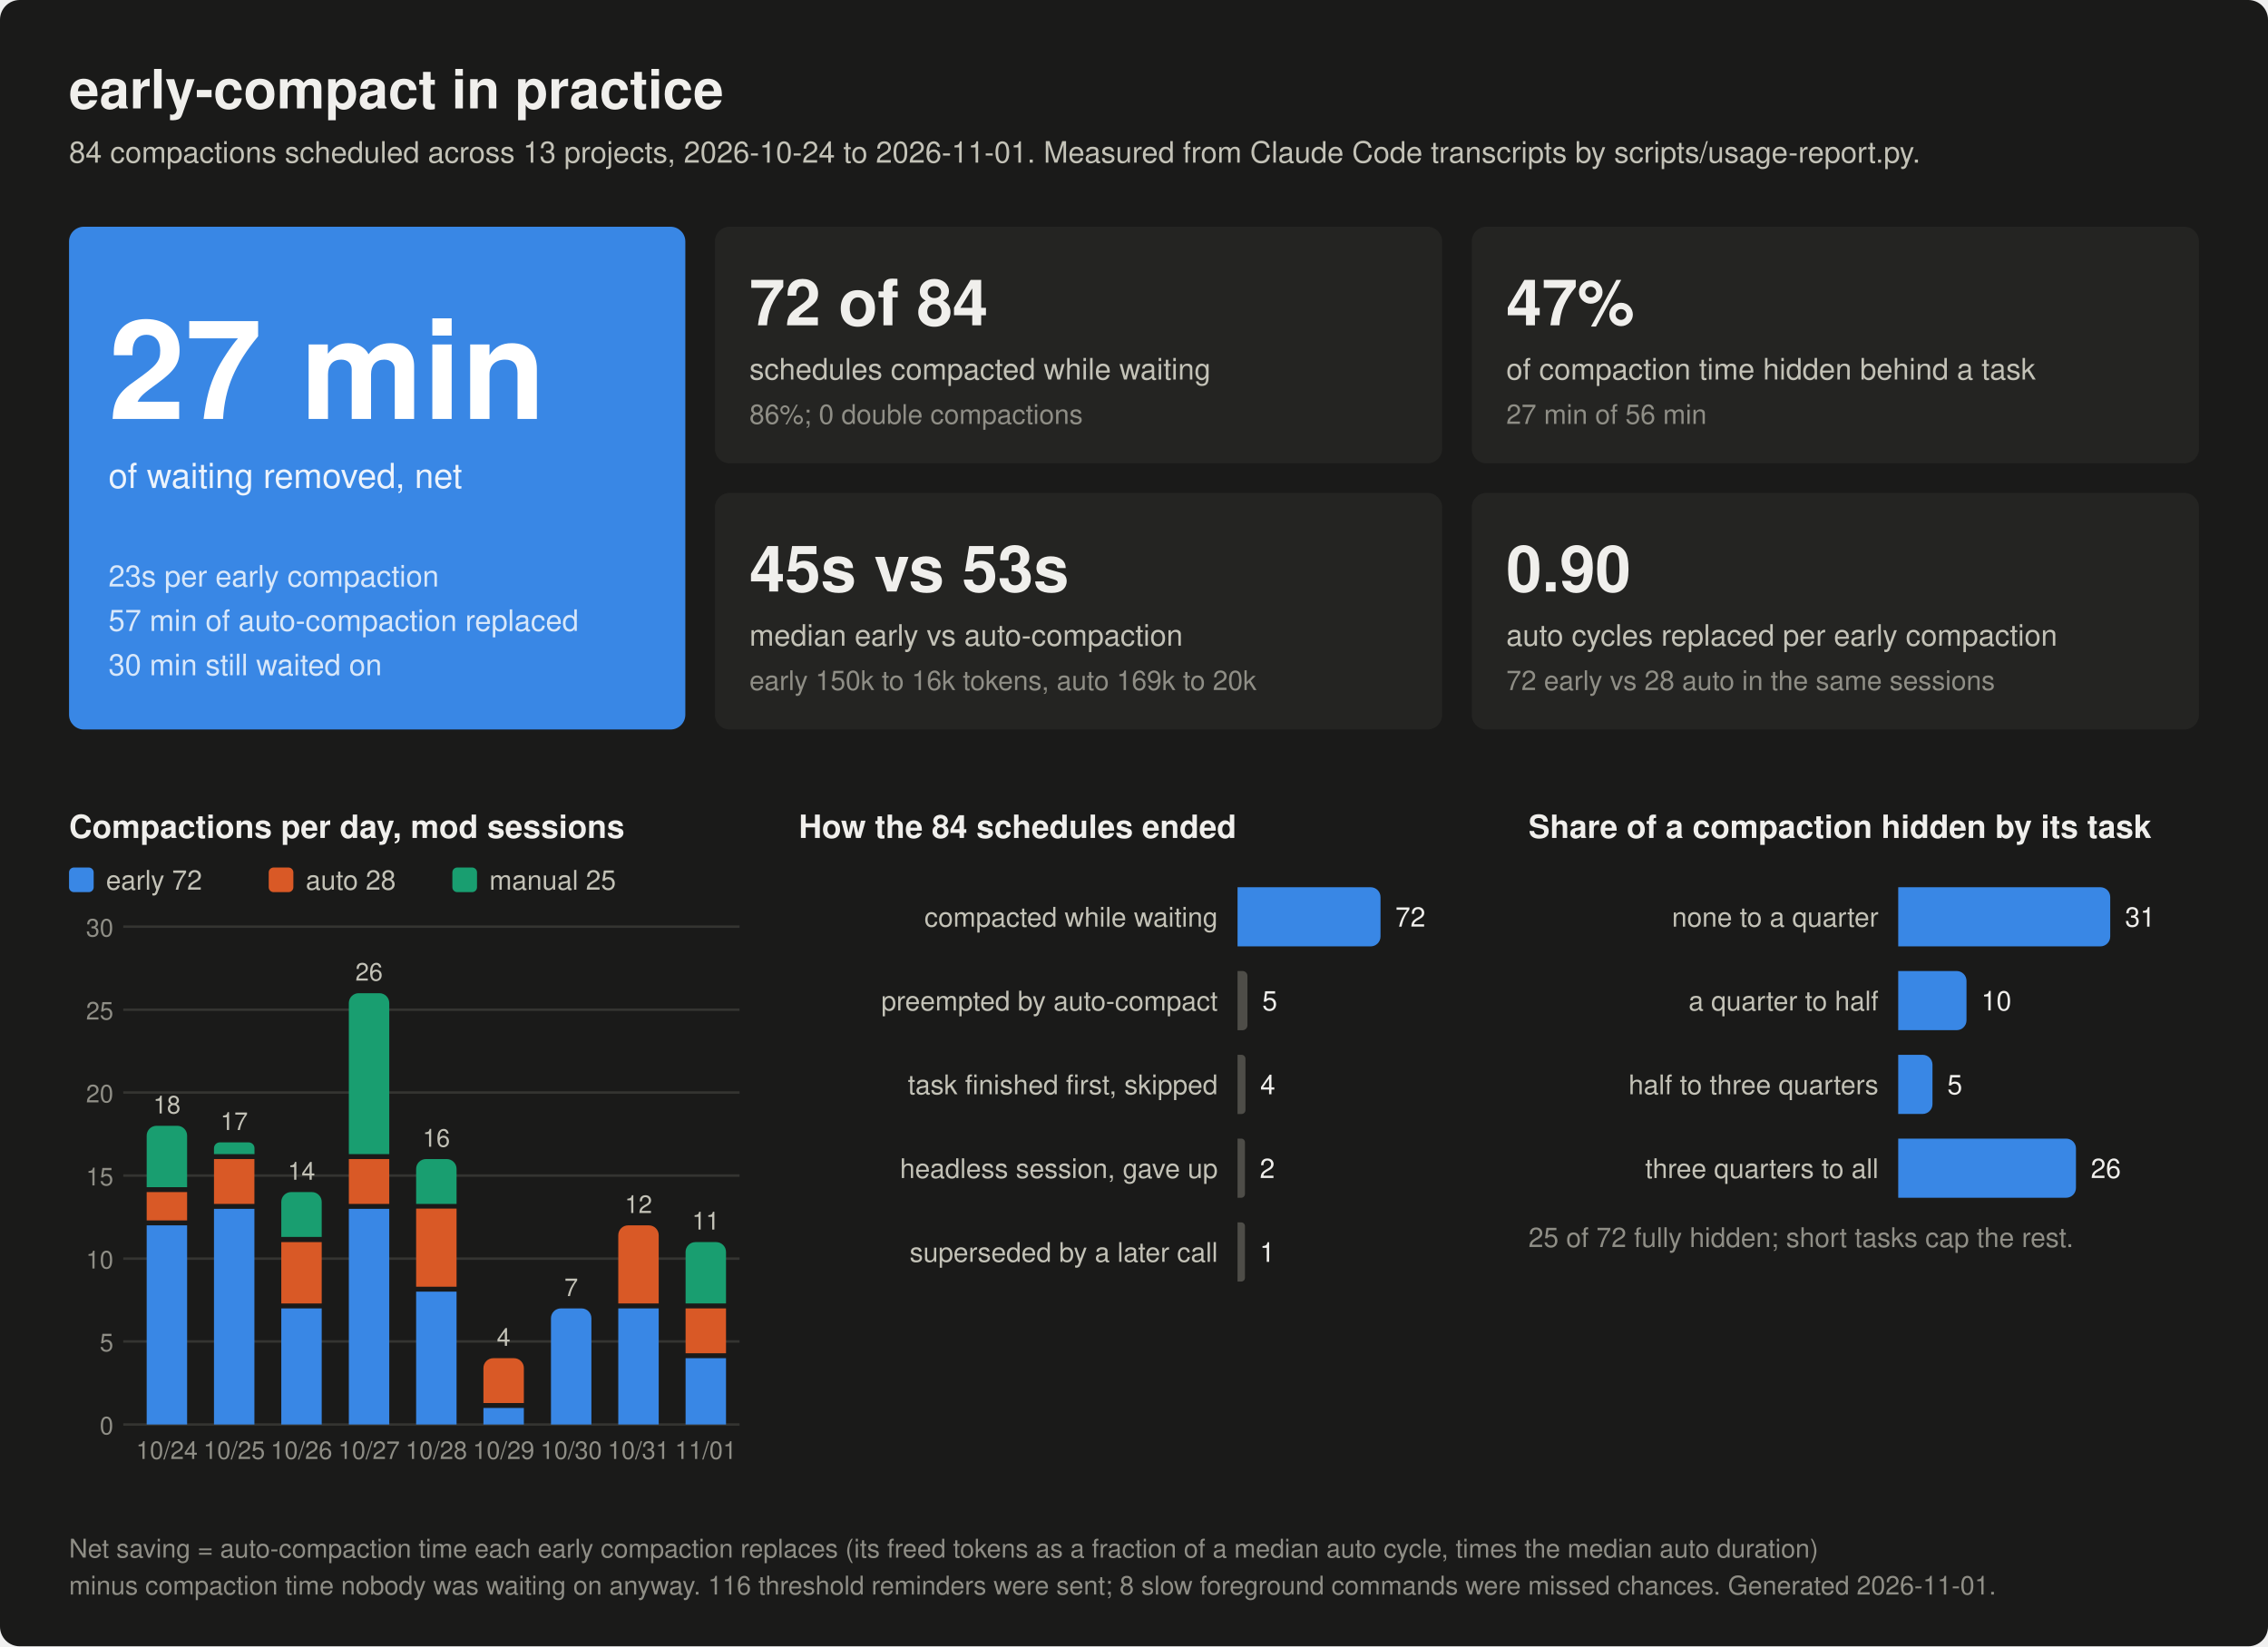
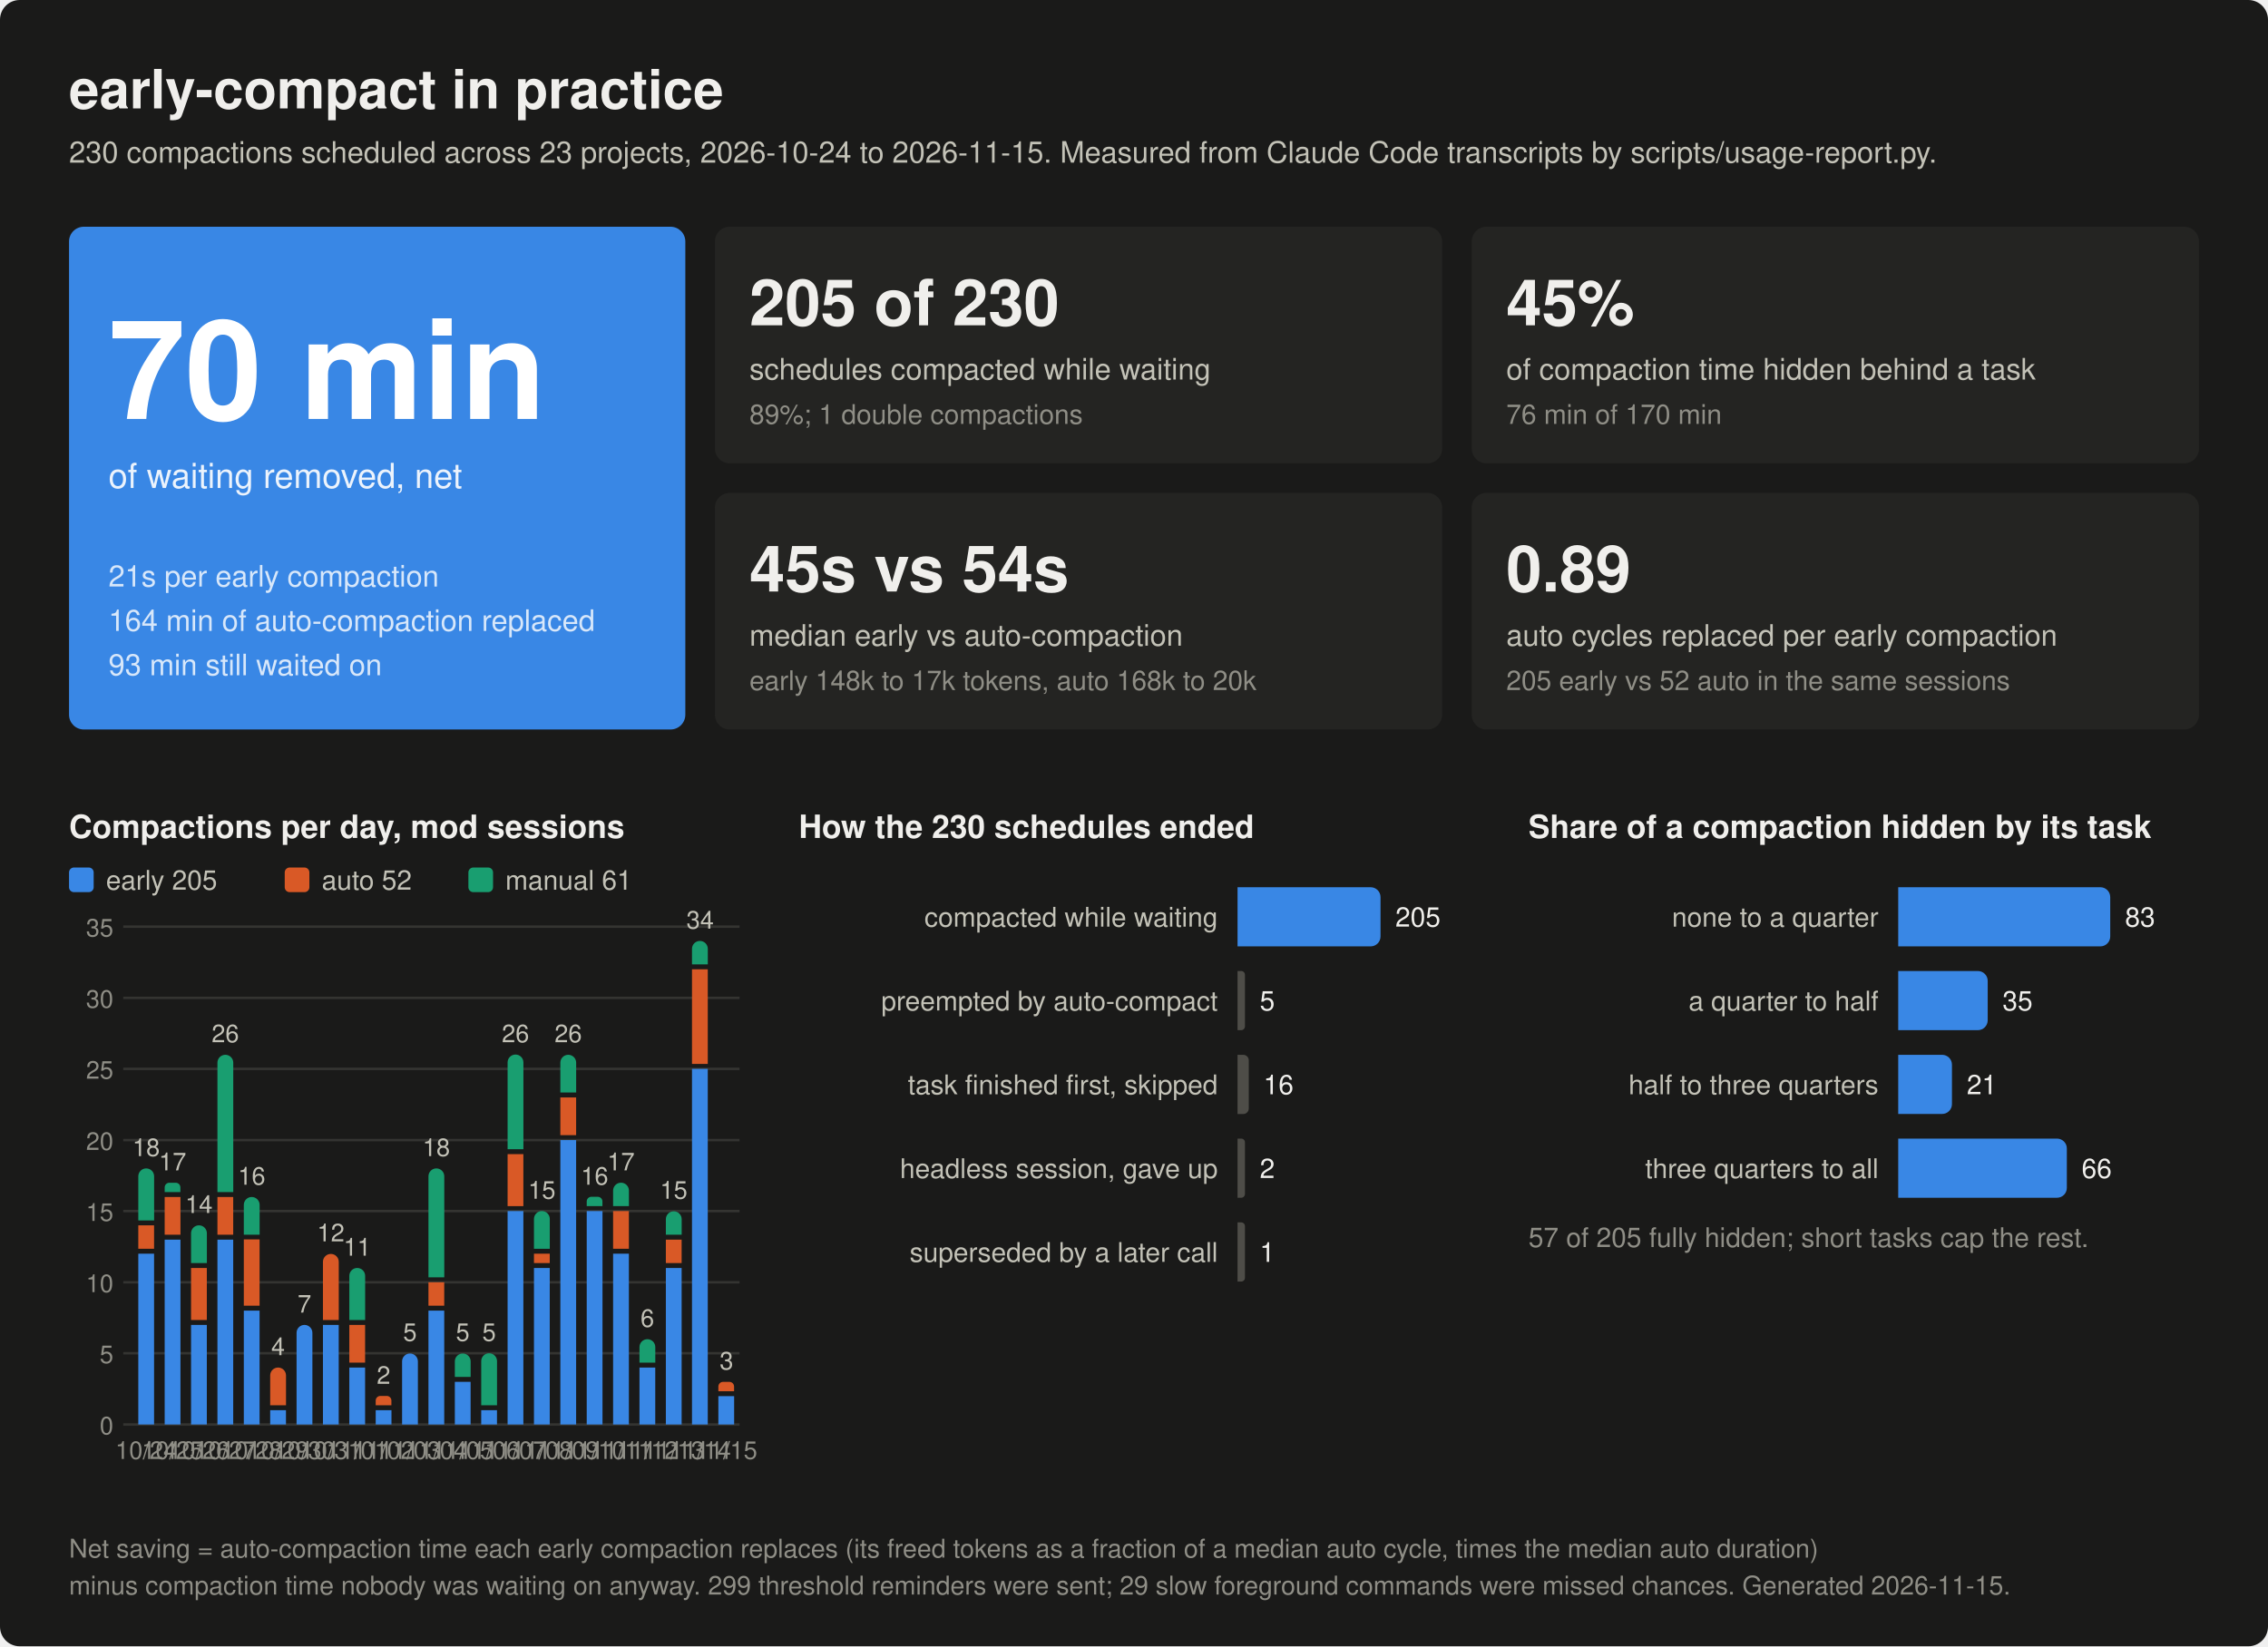
<svg xmlns="http://www.w3.org/2000/svg" width="920" height="668" viewBox="0 0 920 668" font-family="-apple-system, BlinkMacSystemFont, &quot;Segoe UI&quot;, Helvetica, Arial, sans-serif" role="img" aria-label="early-compact usage summary">
  <rect width="920" height="668" fill="#1a1a19" rx="8" />
  <text x="28.0" y="44.0" text-anchor="start" style="font-size:22px;font-weight:600;fill:#f0efec">early-compact in practice</text>
-   <text x="28.0" y="66.0" text-anchor="start" style="font-size:12px;font-weight:400;fill:#c3c2b7">84 compactions scheduled across 13 projects, 2026-10-24 to 2026-11-01. Measured from Claude Code transcripts by scripts/usage-report.py.</text>
+   <text x="28.0" y="66.0" text-anchor="start" style="font-size:12px;font-weight:400;fill:#c3c2b7">230 compactions scheduled across 23 projects, 2026-10-24 to 2026-11-15. Measured from Claude Code transcripts by scripts/usage-report.py.</text>
  <rect x="28.0" y="92.0" width="250.0" height="204.0" rx="6" fill="#3987e5" />
-   <text x="44.0" y="170.0" text-anchor="start" style="font-size:56px;font-weight:700;fill:#ffffff;font-variant-numeric:tabular-nums">27 min</text>
+   <text x="44.0" y="170.0" text-anchor="start" style="font-size:56px;font-weight:700;fill:#ffffff;font-variant-numeric:tabular-nums">70 min</text>
  <text x="44.0" y="198.0" text-anchor="start" style="font-size:14px;font-weight:400;fill:#ffffff;opacity:0.9">of waiting removed, net</text>
-   <text x="44.0" y="238.0" text-anchor="start" style="font-size:12px;font-weight:400;fill:#ffffff;opacity:0.8">23s per early compaction</text>
-   <text x="44.0" y="256.0" text-anchor="start" style="font-size:12px;font-weight:400;fill:#ffffff;opacity:0.8">57 min of auto-compaction replaced</text>
-   <text x="44.0" y="274.0" text-anchor="start" style="font-size:12px;font-weight:400;fill:#ffffff;opacity:0.8">30 min still waited on</text>
+   <text x="44.0" y="238.0" text-anchor="start" style="font-size:12px;font-weight:400;fill:#ffffff;opacity:0.8">21s per early compaction</text>
+   <text x="44.0" y="256.0" text-anchor="start" style="font-size:12px;font-weight:400;fill:#ffffff;opacity:0.8">164 min of auto-compaction replaced</text>
+   <text x="44.0" y="274.0" text-anchor="start" style="font-size:12px;font-weight:400;fill:#ffffff;opacity:0.8">93 min still waited on</text>
  <rect x="290.0" y="92.0" width="295.0" height="96.0" rx="6" fill="#242422" />
-   <text x="304.0" y="132.0" text-anchor="start" style="font-size:26px;font-weight:600;fill:#f0efec;font-variant-numeric:tabular-nums">72 of 84</text>
+   <text x="304.0" y="132.0" text-anchor="start" style="font-size:26px;font-weight:600;fill:#f0efec;font-variant-numeric:tabular-nums">205 of 230</text>
  <text x="304.0" y="154.0" text-anchor="start" style="font-size:12px;font-weight:400;fill:#c3c2b7">schedules compacted while waiting</text>
-   <text x="304.0" y="172.0" text-anchor="start" style="font-size:11px;font-weight:400;fill:#8f8e86">86%; 0 double compactions</text>
+   <text x="304.0" y="172.0" text-anchor="start" style="font-size:11px;font-weight:400;fill:#8f8e86">89%; 1 double compactions</text>
  <rect x="597.0" y="92.0" width="295.0" height="96.0" rx="6" fill="#242422" />
-   <text x="611.0" y="132.0" text-anchor="start" style="font-size:26px;font-weight:600;fill:#f0efec;font-variant-numeric:tabular-nums">47%</text>
+   <text x="611.0" y="132.0" text-anchor="start" style="font-size:26px;font-weight:600;fill:#f0efec;font-variant-numeric:tabular-nums">45%</text>
  <text x="611.0" y="154.0" text-anchor="start" style="font-size:12px;font-weight:400;fill:#c3c2b7">of compaction time hidden behind a task</text>
-   <text x="611.0" y="172.0" text-anchor="start" style="font-size:11px;font-weight:400;fill:#8f8e86">27 min of 56 min</text>
+   <text x="611.0" y="172.0" text-anchor="start" style="font-size:11px;font-weight:400;fill:#8f8e86">76 min of 170 min</text>
  <rect x="290.0" y="200.0" width="295.0" height="96.0" rx="6" fill="#242422" />
-   <text x="304.0" y="240.0" text-anchor="start" style="font-size:26px;font-weight:600;fill:#f0efec;font-variant-numeric:tabular-nums">45s vs 53s</text>
+   <text x="304.0" y="240.0" text-anchor="start" style="font-size:26px;font-weight:600;fill:#f0efec;font-variant-numeric:tabular-nums">45s vs 54s</text>
  <text x="304.0" y="262.0" text-anchor="start" style="font-size:12px;font-weight:400;fill:#c3c2b7">median early vs auto-compaction</text>
-   <text x="304.0" y="280.0" text-anchor="start" style="font-size:11px;font-weight:400;fill:#8f8e86">early 150k to 16k tokens, auto 169k to 20k</text>
+   <text x="304.0" y="280.0" text-anchor="start" style="font-size:11px;font-weight:400;fill:#8f8e86">early 148k to 17k tokens, auto 168k to 20k</text>
  <rect x="597.0" y="200.0" width="295.0" height="96.0" rx="6" fill="#242422" />
-   <text x="611.0" y="240.0" text-anchor="start" style="font-size:26px;font-weight:600;fill:#f0efec;font-variant-numeric:tabular-nums">0.90</text>
+   <text x="611.0" y="240.0" text-anchor="start" style="font-size:26px;font-weight:600;fill:#f0efec;font-variant-numeric:tabular-nums">0.89</text>
  <text x="611.0" y="262.0" text-anchor="start" style="font-size:12px;font-weight:400;fill:#c3c2b7">auto cycles replaced per early compaction</text>
-   <text x="611.0" y="280.0" text-anchor="start" style="font-size:11px;font-weight:400;fill:#8f8e86">72 early vs 28 auto in the same sessions</text>
+   <text x="611.0" y="280.0" text-anchor="start" style="font-size:11px;font-weight:400;fill:#8f8e86">205 early vs 52 auto in the same sessions</text>
  <text x="28.0" y="340.0" text-anchor="start" style="font-size:13px;font-weight:600;fill:#f0efec">Compactions per day, mod sessions</text>
  <rect x="28.0" y="352.0" width="10.0" height="10.0" rx="2" fill="#3987e5" />
-   <text x="43.0" y="361.0" text-anchor="start" style="font-size:11px;font-weight:400;fill:#c3c2b7">early 72</text>
-   <rect x="109.0" y="352.0" width="10.0" height="10.0" rx="2" fill="#d95926" />
-   <text x="124.0" y="361.0" text-anchor="start" style="font-size:11px;font-weight:400;fill:#c3c2b7">auto 28</text>
-   <rect x="183.5" y="352.0" width="10.0" height="10.0" rx="2" fill="#199e70" />
-   <text x="198.5" y="361.0" text-anchor="start" style="font-size:11px;font-weight:400;fill:#c3c2b7">manual 25</text>
+   <text x="43.0" y="361.0" text-anchor="start" style="font-size:11px;font-weight:400;fill:#c3c2b7">early 205</text>
+   <rect x="115.5" y="352.0" width="10.0" height="10.0" rx="2" fill="#d95926" />
+   <text x="130.5" y="361.0" text-anchor="start" style="font-size:11px;font-weight:400;fill:#c3c2b7">auto 52</text>
+   <rect x="190.0" y="352.0" width="10.0" height="10.0" rx="2" fill="#199e70" />
+   <text x="205.0" y="361.0" text-anchor="start" style="font-size:11px;font-weight:400;fill:#c3c2b7">manual 61</text>
  <line x1="50.0" y1="578.0" x2="300.0" y2="578.0" stroke="#343431" stroke-width="1" />
  <text x="46.0" y="582.0" text-anchor="end" style="font-size:10px;font-weight:400;fill:#8f8e86;font-variant-numeric:tabular-nums">0</text>
-   <line x1="50.0" y1="544.3" x2="300.0" y2="544.3" stroke="#343431" stroke-width="1" />
-   <text x="46.0" y="548.3" text-anchor="end" style="font-size:10px;font-weight:400;fill:#8f8e86;font-variant-numeric:tabular-nums">5</text>
-   <line x1="50.0" y1="510.7" x2="300.0" y2="510.7" stroke="#343431" stroke-width="1" />
-   <text x="46.0" y="514.7" text-anchor="end" style="font-size:10px;font-weight:400;fill:#8f8e86;font-variant-numeric:tabular-nums">10</text>
-   <line x1="50.0" y1="477.0" x2="300.0" y2="477.0" stroke="#343431" stroke-width="1" />
-   <text x="46.0" y="481.0" text-anchor="end" style="font-size:10px;font-weight:400;fill:#8f8e86;font-variant-numeric:tabular-nums">15</text>
-   <line x1="50.0" y1="443.3" x2="300.0" y2="443.3" stroke="#343431" stroke-width="1" />
-   <text x="46.0" y="447.3" text-anchor="end" style="font-size:10px;font-weight:400;fill:#8f8e86;font-variant-numeric:tabular-nums">20</text>
-   <line x1="50.0" y1="409.7" x2="300.0" y2="409.7" stroke="#343431" stroke-width="1" />
-   <text x="46.0" y="413.7" text-anchor="end" style="font-size:10px;font-weight:400;fill:#8f8e86;font-variant-numeric:tabular-nums">25</text>
+   <line x1="50.0" y1="549.1" x2="300.0" y2="549.1" stroke="#343431" stroke-width="1" />
+   <text x="46.0" y="553.1" text-anchor="end" style="font-size:10px;font-weight:400;fill:#8f8e86;font-variant-numeric:tabular-nums">5</text>
+   <line x1="50.0" y1="520.3" x2="300.0" y2="520.3" stroke="#343431" stroke-width="1" />
+   <text x="46.0" y="524.3" text-anchor="end" style="font-size:10px;font-weight:400;fill:#8f8e86;font-variant-numeric:tabular-nums">10</text>
+   <line x1="50.0" y1="491.4" x2="300.0" y2="491.4" stroke="#343431" stroke-width="1" />
+   <text x="46.0" y="495.4" text-anchor="end" style="font-size:10px;font-weight:400;fill:#8f8e86;font-variant-numeric:tabular-nums">15</text>
+   <line x1="50.0" y1="462.6" x2="300.0" y2="462.6" stroke="#343431" stroke-width="1" />
+   <text x="46.0" y="466.6" text-anchor="end" style="font-size:10px;font-weight:400;fill:#8f8e86;font-variant-numeric:tabular-nums">20</text>
+   <line x1="50.0" y1="433.7" x2="300.0" y2="433.7" stroke="#343431" stroke-width="1" />
+   <text x="46.0" y="437.7" text-anchor="end" style="font-size:10px;font-weight:400;fill:#8f8e86;font-variant-numeric:tabular-nums">25</text>
+   <line x1="50.0" y1="404.9" x2="300.0" y2="404.9" stroke="#343431" stroke-width="1" />
+   <text x="46.0" y="408.9" text-anchor="end" style="font-size:10px;font-weight:400;fill:#8f8e86;font-variant-numeric:tabular-nums">30</text>
  <line x1="50.0" y1="376.0" x2="300.0" y2="376.0" stroke="#343431" stroke-width="1" />
-   <text x="46.0" y="380.0" text-anchor="end" style="font-size:10px;font-weight:400;fill:#8f8e86;font-variant-numeric:tabular-nums">30</text>
-   <path d="M59.5,578.0 v-80.8 a0,0 0 0 1 0,0 h16.4 a0,0 0 0 1 0,0 v80.8 z" fill="#3987e5" />
-   <path d="M59.5,495.2 v-11.5 a0,0 0 0 1 0,0 h16.4 a0,0 0 0 1 0,0 v11.5 z" fill="#d95926" />
-   <path d="M59.5,481.7 v-20.9 a4,4 0 0 1 4,-4 h8.4 a4,4 0 0 1 4,4 v20.9 z" fill="#199e70" />
-   <text x="67.7" y="451.8" text-anchor="middle" style="font-size:10px;font-weight:400;fill:#c3c2b7;font-variant-numeric:tabular-nums">18</text>
-   <text x="67.7" y="592.0" text-anchor="middle" style="font-size:10px;font-weight:400;fill:#8f8e86">10/24</text>
-   <path d="M86.8,578.0 v-87.5 a0,0 0 0 1 0,0 h16.4 a0,0 0 0 1 0,0 v87.5 z" fill="#3987e5" />
-   <path d="M86.8,488.5 v-18.2 a0,0 0 0 1 0,0 h16.4 a0,0 0 0 1 0,0 v18.2 z" fill="#d95926" />
-   <path d="M86.8,468.3 v-2.4 a2.367,2.367 0 0 1 2.367,-2.367 h11.7 a2.367,2.367 0 0 1 2.367,2.367 v2.4 z" fill="#199e70" />
-   <text x="95.0" y="458.5" text-anchor="middle" style="font-size:10px;font-weight:400;fill:#c3c2b7;font-variant-numeric:tabular-nums">17</text>
-   <text x="95.0" y="592.0" text-anchor="middle" style="font-size:10px;font-weight:400;fill:#8f8e86">10/25</text>
-   <path d="M114.1,578.0 v-47.1 a0,0 0 0 1 0,0 h16.4 a0,0 0 0 1 0,0 v47.1 z" fill="#3987e5" />
-   <path d="M114.1,528.9 v-24.9 a0,0 0 0 1 0,0 h16.4 a0,0 0 0 1 0,0 v24.9 z" fill="#d95926" />
-   <path d="M114.1,501.9 v-14.2 a4,4 0 0 1 4,-4 h8.4 a4,4 0 0 1 4,4 v14.2 z" fill="#199e70" />
-   <text x="122.3" y="478.7" text-anchor="middle" style="font-size:10px;font-weight:400;fill:#c3c2b7;font-variant-numeric:tabular-nums">14</text>
-   <text x="122.3" y="592.0" text-anchor="middle" style="font-size:10px;font-weight:400;fill:#8f8e86">10/26</text>
-   <path d="M141.5,578.0 v-87.5 a0,0 0 0 1 0,0 h16.4 a0,0 0 0 1 0,0 v87.5 z" fill="#3987e5" />
-   <path d="M141.5,488.5 v-18.2 a0,0 0 0 1 0,0 h16.4 a0,0 0 0 1 0,0 v18.2 z" fill="#d95926" />
-   <path d="M141.5,468.3 v-61.3 a4,4 0 0 1 4,-4 h8.4 a4,4 0 0 1 4,4 v61.3 z" fill="#199e70" />
-   <text x="149.7" y="397.9" text-anchor="middle" style="font-size:10px;font-weight:400;fill:#c3c2b7;font-variant-numeric:tabular-nums">26</text>
-   <text x="149.7" y="592.0" text-anchor="middle" style="font-size:10px;font-weight:400;fill:#8f8e86">10/27</text>
-   <path d="M168.8,578.0 v-53.9 a0,0 0 0 1 0,0 h16.4 a0,0 0 0 1 0,0 v53.9 z" fill="#3987e5" />
-   <path d="M168.8,522.1 v-31.7 a0,0 0 0 1 0,0 h16.4 a0,0 0 0 1 0,0 v31.7 z" fill="#d95926" />
-   <path d="M168.8,488.5 v-14.2 a4,4 0 0 1 4,-4 h8.4 a4,4 0 0 1 4,4 v14.2 z" fill="#199e70" />
-   <text x="177.0" y="465.3" text-anchor="middle" style="font-size:10px;font-weight:400;fill:#c3c2b7;font-variant-numeric:tabular-nums">16</text>
-   <text x="177.0" y="592.0" text-anchor="middle" style="font-size:10px;font-weight:400;fill:#8f8e86">10/28</text>
-   <path d="M196.1,578.0 v-6.7 a0,0 0 0 1 0,0 h16.4 a0,0 0 0 1 0,0 v6.7 z" fill="#3987e5" />
-   <path d="M196.1,569.3 v-14.2 a4,4 0 0 1 4,-4 h8.4 a4,4 0 0 1 4,4 v14.2 z" fill="#d95926" />
-   <text x="204.3" y="546.1" text-anchor="middle" style="font-size:10px;font-weight:400;fill:#c3c2b7;font-variant-numeric:tabular-nums">4</text>
-   <text x="204.3" y="592.0" text-anchor="middle" style="font-size:10px;font-weight:400;fill:#8f8e86">10/29</text>
-   <path d="M223.5,578.0 v-43.1 a4,4 0 0 1 4,-4 h8.4 a4,4 0 0 1 4,4 v43.1 z" fill="#3987e5" />
-   <text x="231.7" y="525.9" text-anchor="middle" style="font-size:10px;font-weight:400;fill:#c3c2b7;font-variant-numeric:tabular-nums">7</text>
-   <text x="231.7" y="592.0" text-anchor="middle" style="font-size:10px;font-weight:400;fill:#8f8e86">10/30</text>
-   <path d="M250.8,578.0 v-47.1 a0,0 0 0 1 0,0 h16.4 a0,0 0 0 1 0,0 v47.1 z" fill="#3987e5" />
-   <path d="M250.8,528.9 v-27.7 a4,4 0 0 1 4,-4 h8.4 a4,4 0 0 1 4,4 v27.7 z" fill="#d95926" />
-   <text x="259.0" y="492.2" text-anchor="middle" style="font-size:10px;font-weight:400;fill:#c3c2b7;font-variant-numeric:tabular-nums">12</text>
-   <text x="259.0" y="592.0" text-anchor="middle" style="font-size:10px;font-weight:400;fill:#8f8e86">10/31</text>
-   <path d="M278.1,578.0 v-26.9 a0,0 0 0 1 0,0 h16.4 a0,0 0 0 1 0,0 v26.9 z" fill="#3987e5" />
-   <path d="M278.1,549.1 v-18.2 a0,0 0 0 1 0,0 h16.4 a0,0 0 0 1 0,0 v18.2 z" fill="#d95926" />
-   <path d="M278.1,528.9 v-20.9 a4,4 0 0 1 4,-4 h8.4 a4,4 0 0 1 4,4 v20.9 z" fill="#199e70" />
-   <text x="286.3" y="498.9" text-anchor="middle" style="font-size:10px;font-weight:400;fill:#c3c2b7;font-variant-numeric:tabular-nums">11</text>
-   <text x="286.3" y="592.0" text-anchor="middle" style="font-size:10px;font-weight:400;fill:#8f8e86">11/01</text>
-   <text x="324.0" y="340.0" text-anchor="start" style="font-size:13px;font-weight:600;fill:#f0efec">How the 84 schedules ended</text>
+   <text x="46.0" y="380.0" text-anchor="end" style="font-size:10px;font-weight:400;fill:#8f8e86;font-variant-numeric:tabular-nums">35</text>
+   <path d="M56.1,578.0 v-69.3 a0,0 0 0 1 0,0 h6.4 a0,0 0 0 1 0,0 v69.3 z" fill="#3987e5" />
+   <path d="M56.1,506.7 v-9.5 a0,0 0 0 1 0,0 h6.4 a0,0 0 0 1 0,0 v9.5 z" fill="#d95926" />
+   <path d="M56.1,495.2 v-17.9 a3.209,3.209 0 0 1 3.209,-3.209 h0.0 a3.209,3.209 0 0 1 3.209,3.209 v17.9 z" fill="#199e70" />
+   <text x="59.3" y="469.1" text-anchor="middle" style="font-size:10px;font-weight:400;fill:#c3c2b7;font-variant-numeric:tabular-nums">18</text>
+   <text x="59.3" y="592.0" text-anchor="middle" style="font-size:10px;font-weight:400;fill:#8f8e86">10/24</text>
+   <path d="M66.8,578.0 v-75.0 a0,0 0 0 1 0,0 h6.4 a0,0 0 0 1 0,0 v75.0 z" fill="#3987e5" />
+   <path d="M66.8,501.0 v-15.3 a0,0 0 0 1 0,0 h6.4 a0,0 0 0 1 0,0 v15.3 z" fill="#d95926" />
+   <path d="M66.8,483.7 v-1.9 a1.886,1.886 0 0 1 1.886,-1.886 h2.6 a1.886,1.886 0 0 1 1.886,1.886 v1.9 z" fill="#199e70" />
+   <text x="70.0" y="474.9" text-anchor="middle" style="font-size:10px;font-weight:400;fill:#c3c2b7;font-variant-numeric:tabular-nums">17</text>
+   <text x="70.0" y="592.0" text-anchor="middle" style="font-size:10px;font-weight:400;fill:#8f8e86">10/25</text>
+   <path d="M77.5,578.0 v-40.4 a0,0 0 0 1 0,0 h6.4 a0,0 0 0 1 0,0 v40.4 z" fill="#3987e5" />
+   <path d="M77.5,535.6 v-21.1 a0,0 0 0 1 0,0 h6.4 a0,0 0 0 1 0,0 v21.1 z" fill="#d95926" />
+   <path d="M77.5,512.5 v-12.1 a3.209,3.209 0 0 1 3.209,-3.209 h0.0 a3.209,3.209 0 0 1 3.209,3.209 v12.1 z" fill="#199e70" />
+   <text x="80.7" y="492.2" text-anchor="middle" style="font-size:10px;font-weight:400;fill:#c3c2b7;font-variant-numeric:tabular-nums">14</text>
+   <text x="80.7" y="592.0" text-anchor="middle" style="font-size:10px;font-weight:400;fill:#8f8e86">10/26</text>
+   <path d="M88.2,578.0 v-75.0 a0,0 0 0 1 0,0 h6.4 a0,0 0 0 1 0,0 v75.0 z" fill="#3987e5" />
+   <path d="M88.2,501.0 v-15.3 a0,0 0 0 1 0,0 h6.4 a0,0 0 0 1 0,0 v15.3 z" fill="#d95926" />
+   <path d="M88.2,483.7 v-52.5 a3.209,3.209 0 0 1 3.209,-3.209 h0.0 a3.209,3.209 0 0 1 3.209,3.209 v52.5 z" fill="#199e70" />
+   <text x="91.4" y="422.9" text-anchor="middle" style="font-size:10px;font-weight:400;fill:#c3c2b7;font-variant-numeric:tabular-nums">26</text>
+   <text x="91.4" y="592.0" text-anchor="middle" style="font-size:10px;font-weight:400;fill:#8f8e86">10/27</text>
+   <path d="M98.9,578.0 v-46.2 a0,0 0 0 1 0,0 h6.4 a0,0 0 0 1 0,0 v46.2 z" fill="#3987e5" />
+   <path d="M98.9,529.8 v-26.9 a0,0 0 0 1 0,0 h6.4 a0,0 0 0 1 0,0 v26.9 z" fill="#d95926" />
+   <path d="M98.9,501.0 v-12.1 a3.209,3.209 0 0 1 3.209,-3.209 h0.0 a3.209,3.209 0 0 1 3.209,3.209 v12.1 z" fill="#199e70" />
+   <text x="102.1" y="480.7" text-anchor="middle" style="font-size:10px;font-weight:400;fill:#c3c2b7;font-variant-numeric:tabular-nums">16</text>
+   <text x="102.1" y="592.0" text-anchor="middle" style="font-size:10px;font-weight:400;fill:#8f8e86">10/28</text>
+   <path d="M109.6,578.0 v-5.8 a0,0 0 0 1 0,0 h6.4 a0,0 0 0 1 0,0 v5.8 z" fill="#3987e5" />
+   <path d="M109.6,570.2 v-12.1 a3.209,3.209 0 0 1 3.209,-3.209 h0.0 a3.209,3.209 0 0 1 3.209,3.209 v12.1 z" fill="#d95926" />
+   <text x="112.8" y="549.9" text-anchor="middle" style="font-size:10px;font-weight:400;fill:#c3c2b7;font-variant-numeric:tabular-nums">4</text>
+   <text x="112.8" y="592.0" text-anchor="middle" style="font-size:10px;font-weight:400;fill:#8f8e86">10/29</text>
+   <path d="M120.3,578.0 v-37.2 a3.209,3.209 0 0 1 3.209,-3.209 h0.0 a3.209,3.209 0 0 1 3.209,3.209 v37.2 z" fill="#3987e5" />
+   <text x="123.5" y="532.6" text-anchor="middle" style="font-size:10px;font-weight:400;fill:#c3c2b7;font-variant-numeric:tabular-nums">7</text>
+   <text x="123.5" y="592.0" text-anchor="middle" style="font-size:10px;font-weight:400;fill:#8f8e86">10/30</text>
+   <path d="M131.0,578.0 v-40.4 a0,0 0 0 1 0,0 h6.4 a0,0 0 0 1 0,0 v40.4 z" fill="#3987e5" />
+   <path d="M131.0,535.6 v-23.6 a3.209,3.209 0 0 1 3.209,-3.209 h0.0 a3.209,3.209 0 0 1 3.209,3.209 v23.6 z" fill="#d95926" />
+   <text x="134.2" y="503.7" text-anchor="middle" style="font-size:10px;font-weight:400;fill:#c3c2b7;font-variant-numeric:tabular-nums">12</text>
+   <text x="134.2" y="592.0" text-anchor="middle" style="font-size:10px;font-weight:400;fill:#8f8e86">10/31</text>
+   <path d="M141.7,578.0 v-23.1 a0,0 0 0 1 0,0 h6.4 a0,0 0 0 1 0,0 v23.1 z" fill="#3987e5" />
+   <path d="M141.7,552.9 v-15.3 a0,0 0 0 1 0,0 h6.4 a0,0 0 0 1 0,0 v15.3 z" fill="#d95926" />
+   <path d="M141.7,535.6 v-17.9 a3.209,3.209 0 0 1 3.209,-3.209 h0.0 a3.209,3.209 0 0 1 3.209,3.209 v17.9 z" fill="#199e70" />
+   <text x="144.9" y="509.5" text-anchor="middle" style="font-size:10px;font-weight:400;fill:#c3c2b7;font-variant-numeric:tabular-nums">11</text>
+   <text x="144.9" y="592.0" text-anchor="middle" style="font-size:10px;font-weight:400;fill:#8f8e86">11/01</text>
+   <path d="M152.4,578.0 v-5.8 a0,0 0 0 1 0,0 h6.4 a0,0 0 0 1 0,0 v5.8 z" fill="#3987e5" />
+   <path d="M152.4,570.2 v-1.9 a1.886,1.886 0 0 1 1.886,-1.886 h2.6 a1.886,1.886 0 0 1 1.886,1.886 v1.9 z" fill="#d95926" />
+   <text x="155.6" y="561.5" text-anchor="middle" style="font-size:10px;font-weight:400;fill:#c3c2b7;font-variant-numeric:tabular-nums">2</text>
+   <text x="155.6" y="592.0" text-anchor="middle" style="font-size:10px;font-weight:400;fill:#8f8e86">11/02</text>
+   <path d="M163.1,578.0 v-25.6 a3.209,3.209 0 0 1 3.209,-3.209 h0.0 a3.209,3.209 0 0 1 3.209,3.209 v25.6 z" fill="#3987e5" />
+   <text x="166.3" y="544.1" text-anchor="middle" style="font-size:10px;font-weight:400;fill:#c3c2b7;font-variant-numeric:tabular-nums">5</text>
+   <text x="166.3" y="592.0" text-anchor="middle" style="font-size:10px;font-weight:400;fill:#8f8e86">11/03</text>
+   <path d="M173.8,578.0 v-46.2 a0,0 0 0 1 0,0 h6.4 a0,0 0 0 1 0,0 v46.2 z" fill="#3987e5" />
+   <path d="M173.8,529.8 v-9.5 a0,0 0 0 1 0,0 h6.4 a0,0 0 0 1 0,0 v9.5 z" fill="#d95926" />
+   <path d="M173.8,518.3 v-41.0 a3.209,3.209 0 0 1 3.209,-3.209 h0.0 a3.209,3.209 0 0 1 3.209,3.209 v41.0 z" fill="#199e70" />
+   <text x="177.0" y="469.1" text-anchor="middle" style="font-size:10px;font-weight:400;fill:#c3c2b7;font-variant-numeric:tabular-nums">18</text>
+   <text x="177.0" y="592.0" text-anchor="middle" style="font-size:10px;font-weight:400;fill:#8f8e86">11/04</text>
+   <path d="M184.5,578.0 v-17.3 a0,0 0 0 1 0,0 h6.4 a0,0 0 0 1 0,0 v17.3 z" fill="#3987e5" />
+   <path d="M184.5,558.7 v-6.3 a3.209,3.209 0 0 1 3.209,-3.209 h0.0 a3.209,3.209 0 0 1 3.209,3.209 v6.3 z" fill="#199e70" />
+   <text x="187.7" y="544.1" text-anchor="middle" style="font-size:10px;font-weight:400;fill:#c3c2b7;font-variant-numeric:tabular-nums">5</text>
+   <text x="187.7" y="592.0" text-anchor="middle" style="font-size:10px;font-weight:400;fill:#8f8e86">11/05</text>
+   <path d="M195.2,578.0 v-5.8 a0,0 0 0 1 0,0 h6.4 a0,0 0 0 1 0,0 v5.8 z" fill="#3987e5" />
+   <path d="M195.2,570.2 v-17.9 a3.209,3.209 0 0 1 3.209,-3.209 h0.0 a3.209,3.209 0 0 1 3.209,3.209 v17.9 z" fill="#199e70" />
+   <text x="198.4" y="544.1" text-anchor="middle" style="font-size:10px;font-weight:400;fill:#c3c2b7;font-variant-numeric:tabular-nums">5</text>
+   <text x="198.4" y="592.0" text-anchor="middle" style="font-size:10px;font-weight:400;fill:#8f8e86">11/06</text>
+   <path d="M205.9,578.0 v-86.6 a0,0 0 0 1 0,0 h6.4 a0,0 0 0 1 0,0 v86.6 z" fill="#3987e5" />
+   <path d="M205.9,489.4 v-21.1 a0,0 0 0 1 0,0 h6.4 a0,0 0 0 1 0,0 v21.1 z" fill="#d95926" />
+   <path d="M205.9,466.3 v-35.2 a3.209,3.209 0 0 1 3.209,-3.209 h0.0 a3.209,3.209 0 0 1 3.209,3.209 v35.2 z" fill="#199e70" />
+   <text x="209.1" y="422.9" text-anchor="middle" style="font-size:10px;font-weight:400;fill:#c3c2b7;font-variant-numeric:tabular-nums">26</text>
+   <text x="209.1" y="592.0" text-anchor="middle" style="font-size:10px;font-weight:400;fill:#8f8e86">11/07</text>
+   <path d="M216.6,578.0 v-63.5 a0,0 0 0 1 0,0 h6.4 a0,0 0 0 1 0,0 v63.5 z" fill="#3987e5" />
+   <path d="M216.6,512.5 v-3.8 a0,0 0 0 1 0,0 h6.4 a0,0 0 0 1 0,0 v3.8 z" fill="#d95926" />
+   <path d="M216.6,506.7 v-12.1 a3.209,3.209 0 0 1 3.209,-3.209 h0.0 a3.209,3.209 0 0 1 3.209,3.209 v12.1 z" fill="#199e70" />
+   <text x="219.8" y="486.4" text-anchor="middle" style="font-size:10px;font-weight:400;fill:#c3c2b7;font-variant-numeric:tabular-nums">15</text>
+   <text x="219.8" y="592.0" text-anchor="middle" style="font-size:10px;font-weight:400;fill:#8f8e86">11/08</text>
+   <path d="M227.3,578.0 v-115.4 a0,0 0 0 1 0,0 h6.4 a0,0 0 0 1 0,0 v115.4 z" fill="#3987e5" />
+   <path d="M227.3,460.6 v-15.3 a0,0 0 0 1 0,0 h6.4 a0,0 0 0 1 0,0 v15.3 z" fill="#d95926" />
+   <path d="M227.3,443.3 v-12.1 a3.209,3.209 0 0 1 3.209,-3.209 h0.0 a3.209,3.209 0 0 1 3.209,3.209 v12.1 z" fill="#199e70" />
+   <text x="230.5" y="422.9" text-anchor="middle" style="font-size:10px;font-weight:400;fill:#c3c2b7;font-variant-numeric:tabular-nums">26</text>
+   <text x="230.5" y="592.0" text-anchor="middle" style="font-size:10px;font-weight:400;fill:#8f8e86">11/09</text>
+   <path d="M238.0,578.0 v-86.6 a0,0 0 0 1 0,0 h6.4 a0,0 0 0 1 0,0 v86.6 z" fill="#3987e5" />
+   <path d="M238.0,489.4 v-1.9 a1.886,1.886 0 0 1 1.886,-1.886 h2.6 a1.886,1.886 0 0 1 1.886,1.886 v1.9 z" fill="#199e70" />
+   <text x="241.2" y="480.7" text-anchor="middle" style="font-size:10px;font-weight:400;fill:#c3c2b7;font-variant-numeric:tabular-nums">16</text>
+   <text x="241.2" y="592.0" text-anchor="middle" style="font-size:10px;font-weight:400;fill:#8f8e86">11/10</text>
+   <path d="M248.7,578.0 v-69.3 a0,0 0 0 1 0,0 h6.4 a0,0 0 0 1 0,0 v69.3 z" fill="#3987e5" />
+   <path d="M248.7,506.7 v-15.3 a0,0 0 0 1 0,0 h6.4 a0,0 0 0 1 0,0 v15.3 z" fill="#d95926" />
+   <path d="M248.7,489.4 v-6.3 a3.209,3.209 0 0 1 3.209,-3.209 h0.0 a3.209,3.209 0 0 1 3.209,3.209 v6.3 z" fill="#199e70" />
+   <text x="251.9" y="474.9" text-anchor="middle" style="font-size:10px;font-weight:400;fill:#c3c2b7;font-variant-numeric:tabular-nums">17</text>
+   <text x="251.9" y="592.0" text-anchor="middle" style="font-size:10px;font-weight:400;fill:#8f8e86">11/11</text>
+   <path d="M259.4,578.0 v-23.1 a0,0 0 0 1 0,0 h6.4 a0,0 0 0 1 0,0 v23.1 z" fill="#3987e5" />
+   <path d="M259.4,552.9 v-6.3 a3.209,3.209 0 0 1 3.209,-3.209 h0.0 a3.209,3.209 0 0 1 3.209,3.209 v6.3 z" fill="#199e70" />
+   <text x="262.6" y="538.4" text-anchor="middle" style="font-size:10px;font-weight:400;fill:#c3c2b7;font-variant-numeric:tabular-nums">6</text>
+   <text x="262.6" y="592.0" text-anchor="middle" style="font-size:10px;font-weight:400;fill:#8f8e86">11/12</text>
+   <path d="M270.1,578.0 v-63.5 a0,0 0 0 1 0,0 h6.4 a0,0 0 0 1 0,0 v63.5 z" fill="#3987e5" />
+   <path d="M270.1,512.5 v-9.5 a0,0 0 0 1 0,0 h6.4 a0,0 0 0 1 0,0 v9.5 z" fill="#d95926" />
+   <path d="M270.1,501.0 v-6.3 a3.209,3.209 0 0 1 3.209,-3.209 h0.0 a3.209,3.209 0 0 1 3.209,3.209 v6.3 z" fill="#199e70" />
+   <text x="273.3" y="486.4" text-anchor="middle" style="font-size:10px;font-weight:400;fill:#c3c2b7;font-variant-numeric:tabular-nums">15</text>
+   <text x="273.3" y="592.0" text-anchor="middle" style="font-size:10px;font-weight:400;fill:#8f8e86">11/13</text>
+   <path d="M280.7,578.0 v-144.3 a0,0 0 0 1 0,0 h6.4 a0,0 0 0 1 0,0 v144.3 z" fill="#3987e5" />
+   <path d="M280.7,431.7 v-38.4 a0,0 0 0 1 0,0 h6.4 a0,0 0 0 1 0,0 v38.4 z" fill="#d95926" />
+   <path d="M280.7,391.3 v-6.3 a3.209,3.209 0 0 1 3.209,-3.209 h0.0 a3.209,3.209 0 0 1 3.209,3.209 v6.3 z" fill="#199e70" />
+   <text x="284.0" y="376.8" text-anchor="middle" style="font-size:10px;font-weight:400;fill:#c3c2b7;font-variant-numeric:tabular-nums">34</text>
+   <text x="284.0" y="592.0" text-anchor="middle" style="font-size:10px;font-weight:400;fill:#8f8e86">11/14</text>
+   <path d="M291.4,578.0 v-11.5 a0,0 0 0 1 0,0 h6.4 a0,0 0 0 1 0,0 v11.5 z" fill="#3987e5" />
+   <path d="M291.4,564.5 v-1.9 a1.886,1.886 0 0 1 1.886,-1.886 h2.6 a1.886,1.886 0 0 1 1.886,1.886 v1.9 z" fill="#d95926" />
+   <text x="294.7" y="555.7" text-anchor="middle" style="font-size:10px;font-weight:400;fill:#c3c2b7;font-variant-numeric:tabular-nums">3</text>
+   <text x="294.7" y="592.0" text-anchor="middle" style="font-size:10px;font-weight:400;fill:#8f8e86">11/15</text>
+   <text x="324.0" y="340.0" text-anchor="start" style="font-size:13px;font-weight:600;fill:#f0efec">How the 230 schedules ended</text>
  <text x="494.0" y="376.0" text-anchor="end" style="font-size:11px;font-weight:400;fill:#c3c2b7">compacted while waiting</text>
  <path d="M502.0,360.0 h54.0 a4,4 0 0 1 4,4 v16.0 a4,4 0 0 1 -4,4 h-54.0 z" fill="#3987e5" />
-   <text x="566.0" y="376.0" text-anchor="start" style="font-size:11px;font-weight:400;fill:#f0efec;font-variant-numeric:tabular-nums">72</text>
+   <text x="566.0" y="376.0" text-anchor="start" style="font-size:11px;font-weight:400;fill:#f0efec;font-variant-numeric:tabular-nums">205</text>
  <text x="494.0" y="410.0" text-anchor="end" style="font-size:11px;font-weight:400;fill:#c3c2b7">preempted by auto-compact</text>
-   <path d="M502.0,394.0 h2.0 a2.014,2.014 0 0 1 2.014,2.014 v20.0 a2.014,2.014 0 0 1 -2.014,2.014 h-2.0 z" fill="#4e4d48" />
-   <text x="512.0" y="410.0" text-anchor="start" style="font-size:11px;font-weight:400;fill:#f0efec;font-variant-numeric:tabular-nums">5</text>
+   <path d="M502.0,394.0 h1.5 a1.5,1.5 0 0 1 1.5,1.5 v21.0 a1.5,1.5 0 0 1 -1.5,1.5 h-1.5 z" fill="#4e4d48" />
+   <text x="511.0" y="410.0" text-anchor="start" style="font-size:11px;font-weight:400;fill:#f0efec;font-variant-numeric:tabular-nums">5</text>
  <text x="494.0" y="444.0" text-anchor="end" style="font-size:11px;font-weight:400;fill:#c3c2b7">task finished first, skipped</text>
-   <path d="M502.0,428.0 h1.6 a1.611,1.611 0 0 1 1.611,1.611 v20.8 a1.611,1.611 0 0 1 -1.611,1.611 h-1.6 z" fill="#4e4d48" />
-   <text x="511.2" y="444.0" text-anchor="start" style="font-size:11px;font-weight:400;fill:#f0efec;font-variant-numeric:tabular-nums">4</text>
+   <path d="M502.0,428.0 h2.3 a2.263,2.263 0 0 1 2.263,2.263 v19.5 a2.263,2.263 0 0 1 -2.263,2.263 h-2.3 z" fill="#4e4d48" />
+   <text x="512.5" y="444.0" text-anchor="start" style="font-size:11px;font-weight:400;fill:#f0efec;font-variant-numeric:tabular-nums">16</text>
  <text x="494.0" y="478.0" text-anchor="end" style="font-size:11px;font-weight:400;fill:#c3c2b7">headless session, gave up</text>
  <path d="M502.0,462.0 h1.5 a1.5,1.5 0 0 1 1.5,1.5 v21.0 a1.5,1.5 0 0 1 -1.5,1.5 h-1.5 z" fill="#4e4d48" />
  <text x="511.0" y="478.0" text-anchor="start" style="font-size:11px;font-weight:400;fill:#f0efec;font-variant-numeric:tabular-nums">2</text>
  <text x="494.0" y="512.0" text-anchor="end" style="font-size:11px;font-weight:400;fill:#c3c2b7">superseded by a later call</text>
  <path d="M502.0,496.0 h1.5 a1.5,1.5 0 0 1 1.5,1.5 v21.0 a1.5,1.5 0 0 1 -1.5,1.5 h-1.5 z" fill="#4e4d48" />
  <text x="511.0" y="512.0" text-anchor="start" style="font-size:11px;font-weight:400;fill:#f0efec;font-variant-numeric:tabular-nums">1</text>
  <text x="620.0" y="340.0" text-anchor="start" style="font-size:13px;font-weight:600;fill:#f0efec">Share of a compaction hidden by its task</text>
  <text x="762.0" y="376.0" text-anchor="end" style="font-size:11px;font-weight:400;fill:#c3c2b7">none to a quarter</text>
  <path d="M770.0,360.0 h82.0 a4,4 0 0 1 4,4 v16.0 a4,4 0 0 1 -4,4 h-82.0 z" fill="#3987e5" />
-   <text x="862.0" y="376.0" text-anchor="start" style="font-size:11px;font-weight:400;fill:#f0efec;font-variant-numeric:tabular-nums">31</text>
+   <text x="862.0" y="376.0" text-anchor="start" style="font-size:11px;font-weight:400;fill:#f0efec;font-variant-numeric:tabular-nums">83</text>
  <text x="762.0" y="410.0" text-anchor="end" style="font-size:11px;font-weight:400;fill:#c3c2b7">a quarter to half</text>
-   <path d="M770.0,394.0 h23.7 a4,4 0 0 1 4,4 v16.0 a4,4 0 0 1 -4,4 h-23.7 z" fill="#3987e5" />
-   <text x="803.7" y="410.0" text-anchor="start" style="font-size:11px;font-weight:400;fill:#f0efec;font-variant-numeric:tabular-nums">10</text>
+   <path d="M770.0,394.0 h32.3 a4,4 0 0 1 4,4 v16.0 a4,4 0 0 1 -4,4 h-32.3 z" fill="#3987e5" />
+   <text x="812.3" y="410.0" text-anchor="start" style="font-size:11px;font-weight:400;fill:#f0efec;font-variant-numeric:tabular-nums">35</text>
  <text x="762.0" y="444.0" text-anchor="end" style="font-size:11px;font-weight:400;fill:#c3c2b7">half to three quarters</text>
-   <path d="M770.0,428.0 h9.9 a4,4 0 0 1 4,4 v16.0 a4,4 0 0 1 -4,4 h-9.9 z" fill="#3987e5" />
-   <text x="789.9" y="444.0" text-anchor="start" style="font-size:11px;font-weight:400;fill:#f0efec;font-variant-numeric:tabular-nums">5</text>
+   <path d="M770.0,428.0 h17.8 a4,4 0 0 1 4,4 v16.0 a4,4 0 0 1 -4,4 h-17.8 z" fill="#3987e5" />
+   <text x="797.8" y="444.0" text-anchor="start" style="font-size:11px;font-weight:400;fill:#f0efec;font-variant-numeric:tabular-nums">21</text>
  <text x="762.0" y="478.0" text-anchor="end" style="font-size:11px;font-weight:400;fill:#c3c2b7">three quarters to all</text>
-   <path d="M770.0,462.0 h68.1 a4,4 0 0 1 4,4 v16.0 a4,4 0 0 1 -4,4 h-68.1 z" fill="#3987e5" />
-   <text x="848.1" y="478.0" text-anchor="start" style="font-size:11px;font-weight:400;fill:#f0efec;font-variant-numeric:tabular-nums">26</text>
-   <text x="620.0" y="506.0" text-anchor="start" style="font-size:11px;font-weight:400;fill:#8f8e86">25 of 72 fully hidden; short tasks cap the rest.</text>
+   <path d="M770.0,462.0 h64.4 a4,4 0 0 1 4,4 v16.0 a4,4 0 0 1 -4,4 h-64.4 z" fill="#3987e5" />
+   <text x="844.4" y="478.0" text-anchor="start" style="font-size:11px;font-weight:400;fill:#f0efec;font-variant-numeric:tabular-nums">66</text>
+   <text x="620.0" y="506.0" text-anchor="start" style="font-size:11px;font-weight:400;fill:#8f8e86">57 of 205 fully hidden; short tasks cap the rest.</text>
  <text x="28.0" y="632.0" text-anchor="start" style="font-size:10.5px;font-weight:400;fill:#8f8e86">Net saving = auto-compaction time each early compaction replaces (its freed tokens as a fraction of a median auto cycle, times the median auto duration)</text>
-   <text x="28.0" y="647.0" text-anchor="start" style="font-size:10.5px;font-weight:400;fill:#8f8e86">minus compaction time nobody was waiting on anyway. 116 threshold reminders were sent; 8 slow foreground commands were missed chances. Generated 2026-11-01.</text>
+   <text x="28.0" y="647.0" text-anchor="start" style="font-size:10.5px;font-weight:400;fill:#8f8e86">minus compaction time nobody was waiting on anyway. 299 threshold reminders were sent; 29 slow foreground commands were missed chances. Generated 2026-11-15.</text>
</svg>
